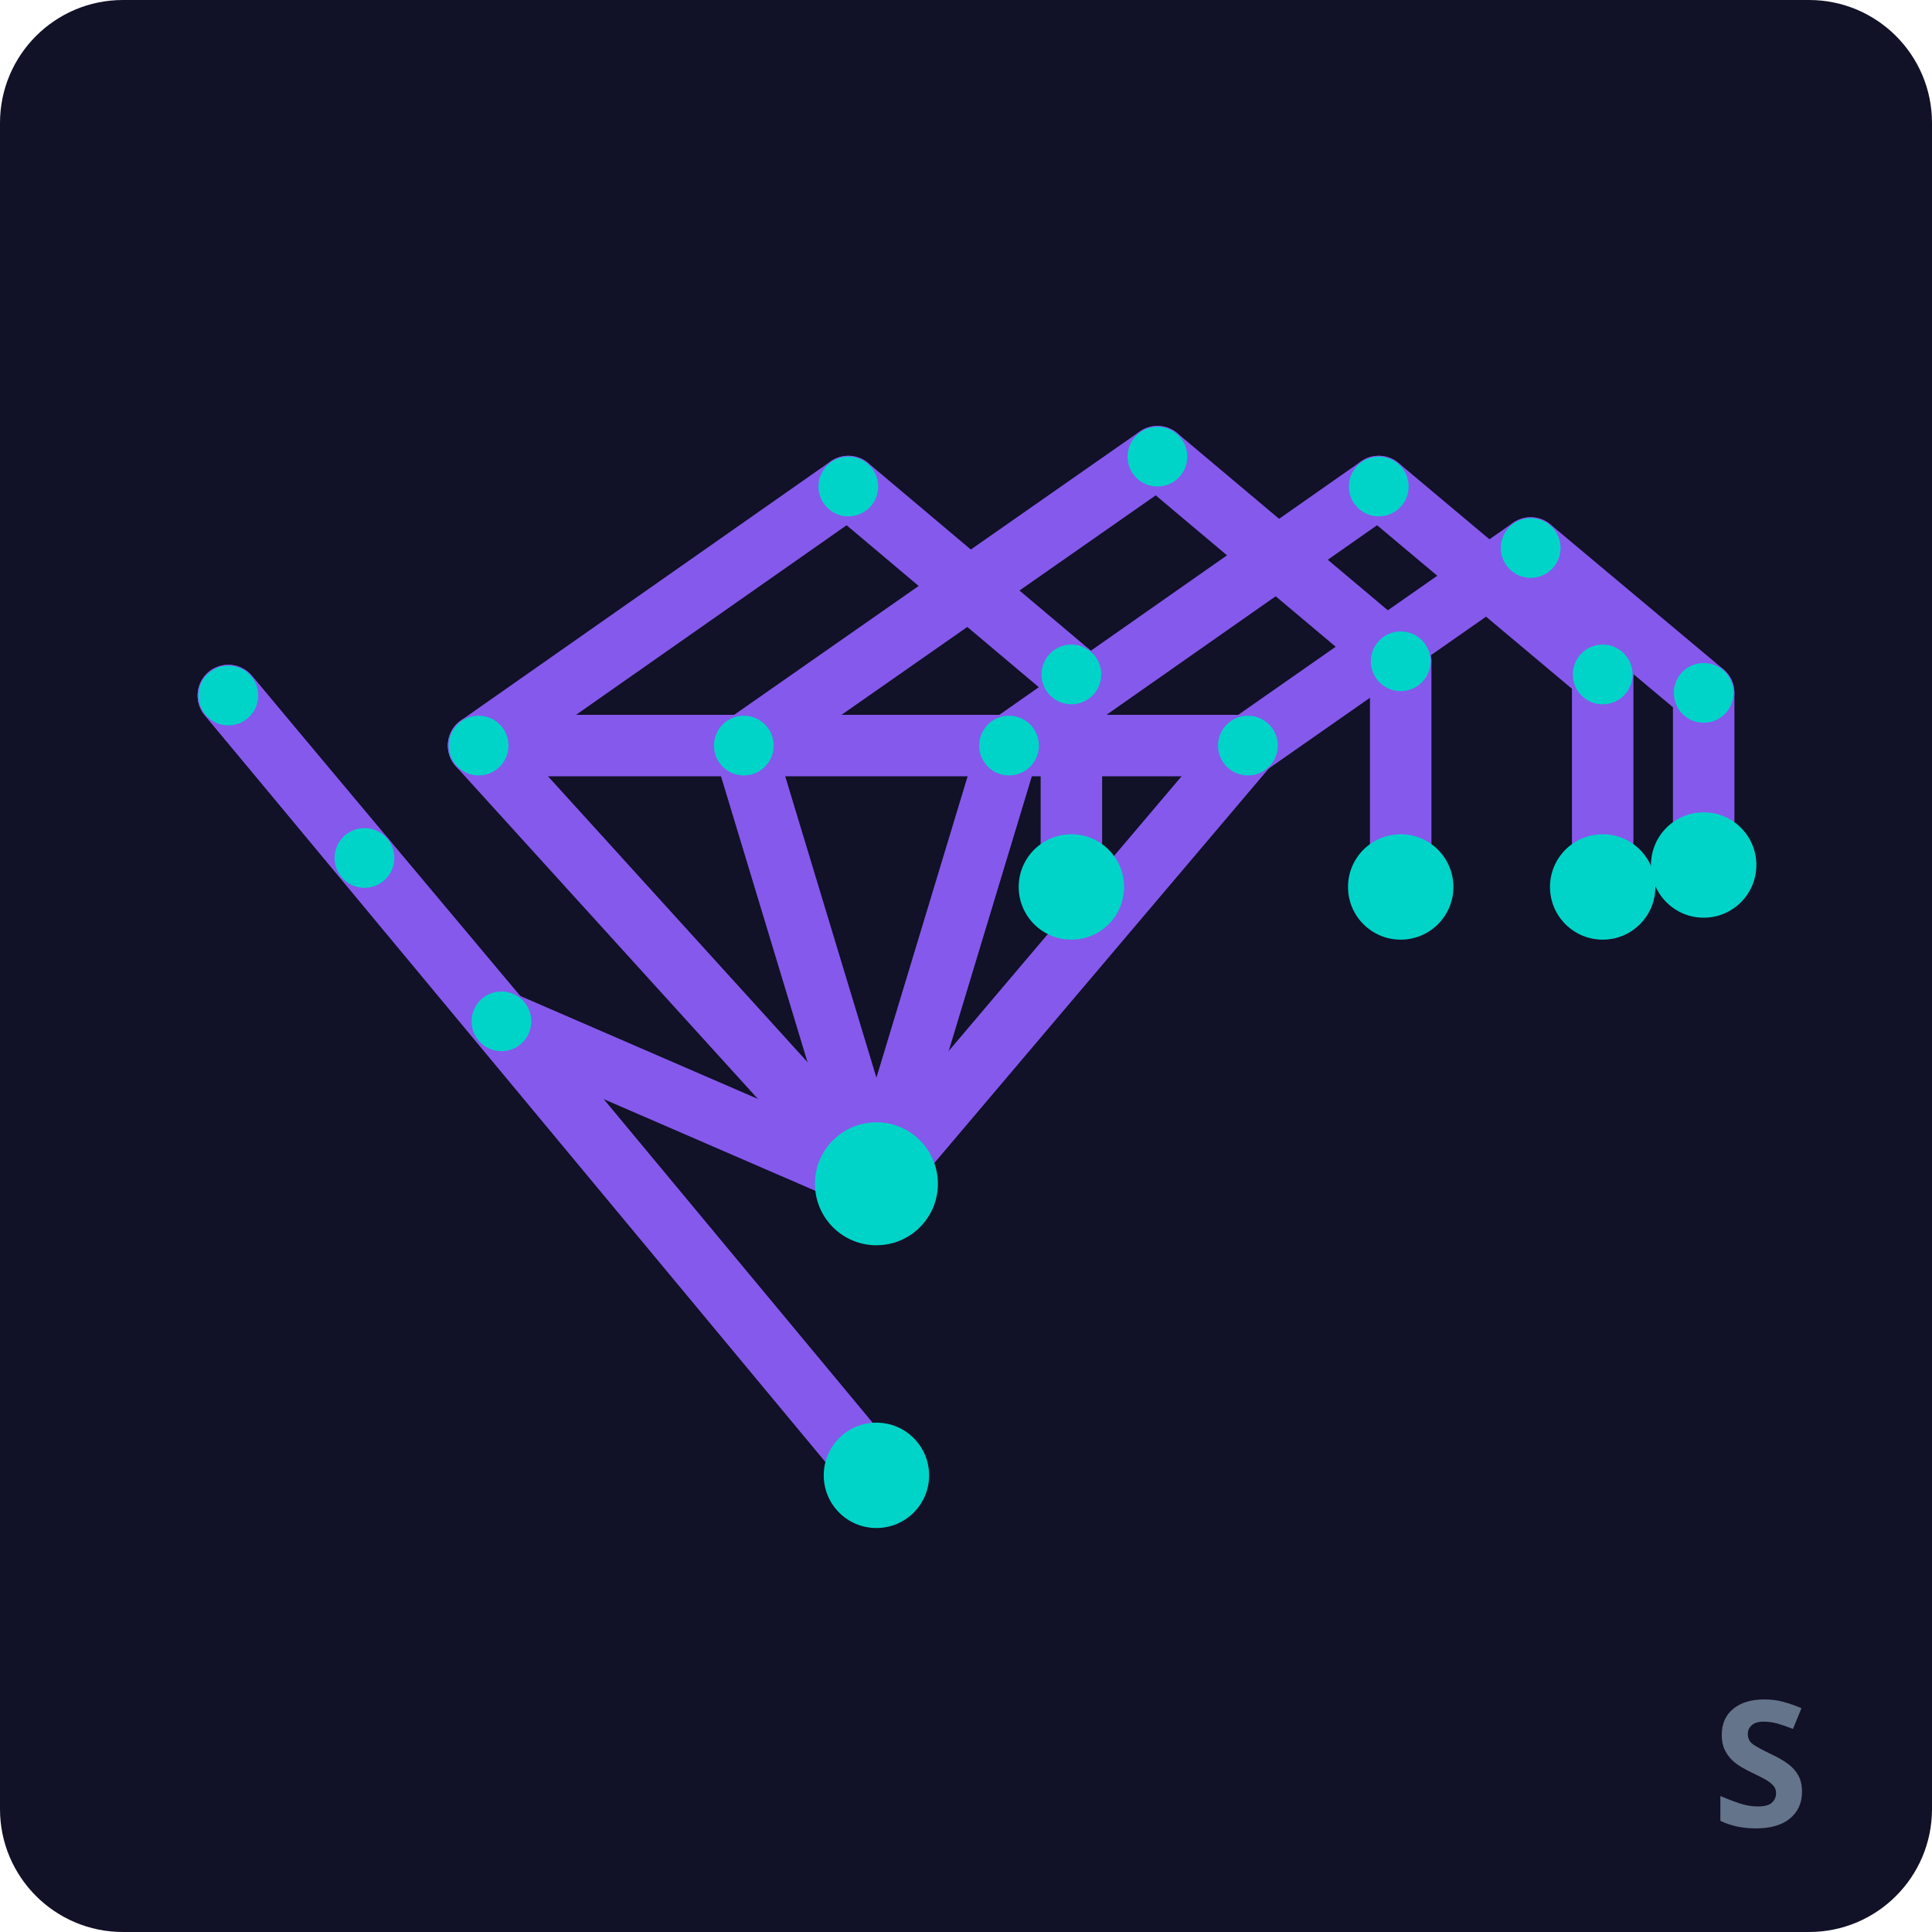
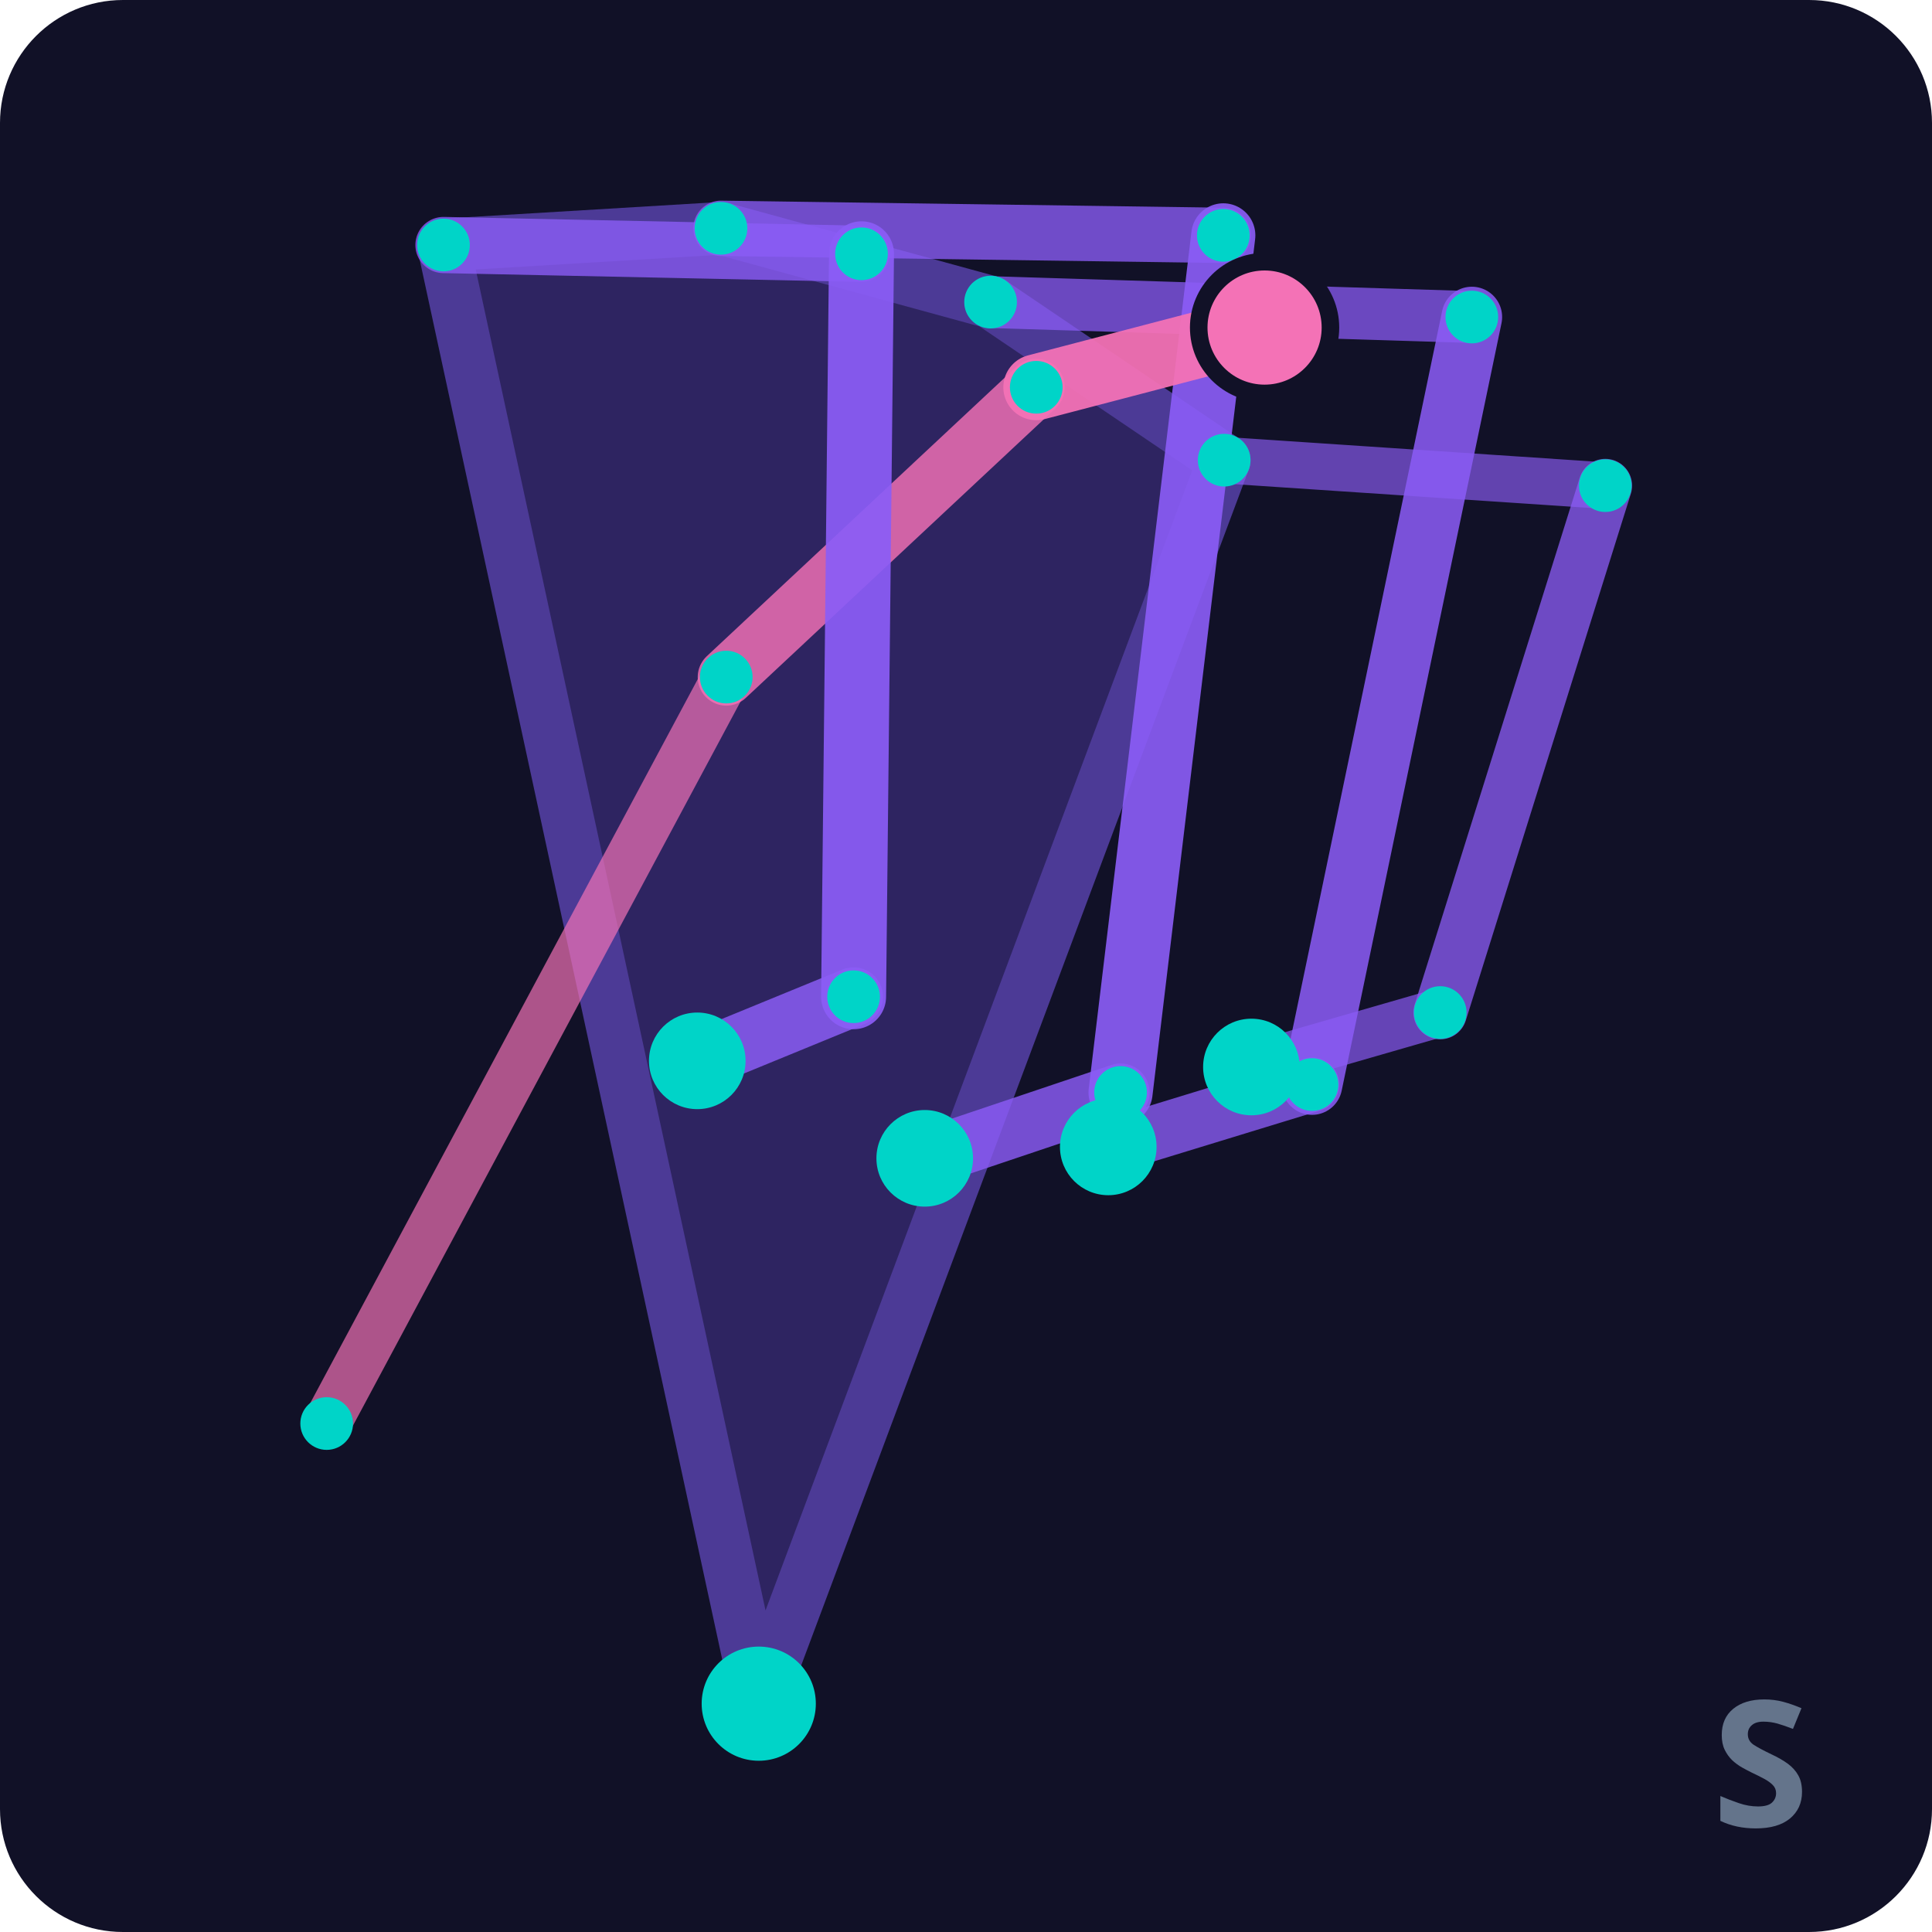
<svg xmlns="http://www.w3.org/2000/svg" viewBox="0 0 220 220" width="220" height="220" role="img" aria-label="ASL handshape for S">
  <rect width="220" height="220" rx="14" fill="#111127" />
-   <g stroke="#8b5cf6" stroke-width="7" stroke-linecap="round" opacity="0.95">
-     <line x1="99.8" y1="134.8" x2="57.1" y2="116.3" />
-     <line x1="57.1" y1="116.3" x2="41.5" y2="97.7" />
-     <line x1="41.5" y1="97.7" x2="26.0" y2="79.2" />
-     <line x1="26.0" y1="79.2" x2="99.8" y2="168.0" />
-     <line x1="99.8" y1="134.8" x2="54.5" y2="84.9" />
-     <line x1="54.5" y1="84.9" x2="96.6" y2="55.4" />
-     <line x1="96.6" y1="55.4" x2="122.0" y2="76.8" />
-     <line x1="122.0" y1="76.8" x2="122.0" y2="101.0" />
-     <line x1="99.8" y1="134.8" x2="84.7" y2="84.9" />
-     <line x1="84.7" y1="84.9" x2="131.8" y2="52.0" />
-     <line x1="131.8" y1="52.0" x2="159.5" y2="75.3" />
-     <line x1="159.5" y1="75.3" x2="159.5" y2="101.0" />
-     <line x1="99.8" y1="134.8" x2="114.9" y2="84.9" />
-     <line x1="114.9" y1="84.9" x2="157.0" y2="55.4" />
-     <line x1="157.0" y1="55.4" x2="182.5" y2="76.8" />
-     <line x1="182.5" y1="76.8" x2="182.5" y2="101.0" />
-     <line x1="99.8" y1="134.8" x2="142.1" y2="84.9" />
-     <line x1="142.1" y1="84.9" x2="174.3" y2="62.4" />
-     <line x1="174.3" y1="62.4" x2="194.0" y2="78.9" />
-     <line x1="194.0" y1="78.9" x2="194.0" y2="98.5" />
-     <line x1="54.5" y1="84.9" x2="84.7" y2="84.9" />
-     <line x1="84.7" y1="84.9" x2="114.9" y2="84.9" />
-     <line x1="114.9" y1="84.9" x2="142.1" y2="84.9" />
+   <polygon points="86.4,194.0 50.5,27.9 82.1,26.0 112.8,34.4 139.4,52.4" fill="#2e2461" stroke="#4c3a96" stroke-width="6" stroke-linejoin="round" />
+   <line x1="139.4" y1="52.4" x2="182.8" y2="55.3" stroke="#8b5cf6" stroke-width="5.3" stroke-linecap="round" opacity="0.66" />
+   <line x1="182.8" y1="55.3" x2="164.0" y2="115.3" stroke="#8b5cf6" stroke-width="6.1" stroke-linecap="round" opacity="0.76" />
+   <line x1="164.0" y1="115.3" x2="142.5" y2="121.5" stroke="#8b5cf6" stroke-width="5.5" stroke-linecap="round" opacity="0.69" />
+   <line x1="112.8" y1="34.4" x2="167.6" y2="36.1" stroke="#8b5cf6" stroke-width="5.9" stroke-linecap="round" opacity="0.74" />
+   <line x1="167.6" y1="36.1" x2="149.4" y2="123.5" stroke="#8b5cf6" stroke-width="6.9" stroke-linecap="round" opacity="0.86" />
+   <line x1="149.4" y1="123.5" x2="126.2" y2="130.6" stroke="#8b5cf6" stroke-width="6.2" stroke-linecap="round" opacity="0.78" />
+   <line x1="82.1" y1="26.0" x2="139.3" y2="26.8" stroke="#8b5cf6" stroke-width="6.3" stroke-linecap="round" opacity="0.78" />
+   <line x1="139.3" y1="26.8" x2="127.6" y2="124.4" stroke="#8b5cf6" stroke-width="7.3" stroke-linecap="round" opacity="0.91" />
+   <line x1="127.6" y1="124.4" x2="105.3" y2="131.9" stroke="#8b5cf6" stroke-width="6.6" stroke-linecap="round" opacity="0.82" />
+   <line x1="37.2" y1="162.1" x2="82.7" y2="77.1" stroke="#f472b6" stroke-width="5.5" stroke-linecap="round" opacity="0.69" />
+   <line x1="82.7" y1="77.1" x2="118.0" y2="44.1" stroke="#f472b6" stroke-width="6.5" stroke-linecap="round" opacity="0.82" />
+   <line x1="118.0" y1="44.1" x2="144.0" y2="37.3" stroke="#f472b6" stroke-width="7.5" stroke-linecap="round" opacity="0.94" />
+   <line x1="50.5" y1="27.9" x2="98.1" y2="28.9" stroke="#8b5cf6" stroke-width="6.4" stroke-linecap="round" opacity="0.80" />
+   <line x1="98.1" y1="28.9" x2="97.2" y2="113.5" stroke="#8b5cf6" stroke-width="7.4" stroke-linecap="round" opacity="0.92" />
+   <line x1="97.2" y1="113.5" x2="79.4" y2="120.8" stroke="#8b5cf6" stroke-width="6.7" stroke-linecap="round" opacity="0.84" />
+   <g fill="#00d4c8">
+     <circle cx="86.4" cy="194.0" r="6.5" />
+     <circle cx="37.2" cy="162.1" r="3.0" />
+     <circle cx="82.7" cy="77.1" r="3.0" />
+     <circle cx="118.0" cy="44.1" r="3.0" />
+     <circle cx="50.5" cy="27.9" r="3.0" />
+     <circle cx="98.1" cy="28.9" r="3.0" />
+     <circle cx="97.2" cy="113.5" r="3.0" />
+     <circle cx="79.4" cy="120.8" r="5.5" />
+     <circle cx="82.1" cy="26.0" r="3.0" />
+     <circle cx="139.3" cy="26.8" r="3.0" />
+     <circle cx="127.6" cy="124.4" r="3.0" />
+     <circle cx="105.3" cy="131.9" r="5.5" />
+     <circle cx="112.8" cy="34.4" r="3.0" />
+     <circle cx="167.6" cy="36.1" r="3.0" />
+     <circle cx="149.4" cy="123.5" r="3.0" />
+     <circle cx="126.2" cy="130.6" r="5.5" />
+     <circle cx="139.4" cy="52.4" r="3.0" />
+     <circle cx="182.8" cy="55.3" r="3.0" />
+     <circle cx="164.0" cy="115.3" r="3.0" />
+     <circle cx="142.5" cy="121.5" r="5.5" />
  </g>
-   <g fill="#00d4c8">
-     <circle cx="99.8" cy="134.8" r="7.0" />
-     <circle cx="57.1" cy="116.3" r="3.4" />
-     <circle cx="41.5" cy="97.7" r="3.4" />
-     <circle cx="26.0" cy="79.2" r="3.4" />
-     <circle cx="99.8" cy="168.0" r="6.0" />
-     <circle cx="54.5" cy="84.9" r="3.4" />
-     <circle cx="96.6" cy="55.4" r="3.4" />
-     <circle cx="122.0" cy="76.8" r="3.4" />
-     <circle cx="122.0" cy="101.0" r="6.0" />
-     <circle cx="84.7" cy="84.9" r="3.4" />
-     <circle cx="131.8" cy="52.0" r="3.4" />
-     <circle cx="159.5" cy="75.3" r="3.4" />
-     <circle cx="159.5" cy="101.0" r="6.0" />
-     <circle cx="114.9" cy="84.9" r="3.4" />
-     <circle cx="157.0" cy="55.4" r="3.4" />
-     <circle cx="182.5" cy="76.8" r="3.4" />
-     <circle cx="182.5" cy="101.0" r="6.0" />
-     <circle cx="142.1" cy="84.9" r="3.4" />
-     <circle cx="174.3" cy="62.4" r="3.4" />
-     <circle cx="194.0" cy="78.9" r="3.4" />
-     <circle cx="194.0" cy="98.5" r="6.0" />
-   </g>
+   <circle cx="144.0" cy="37.3" r="7.5" fill="#f472b6" stroke="#111127" stroke-width="2" />
  <text x="206" y="208" text-anchor="end" fill="#64748b" font-family="system-ui, sans-serif" font-size="20" font-weight="600">S</text>
</svg>
